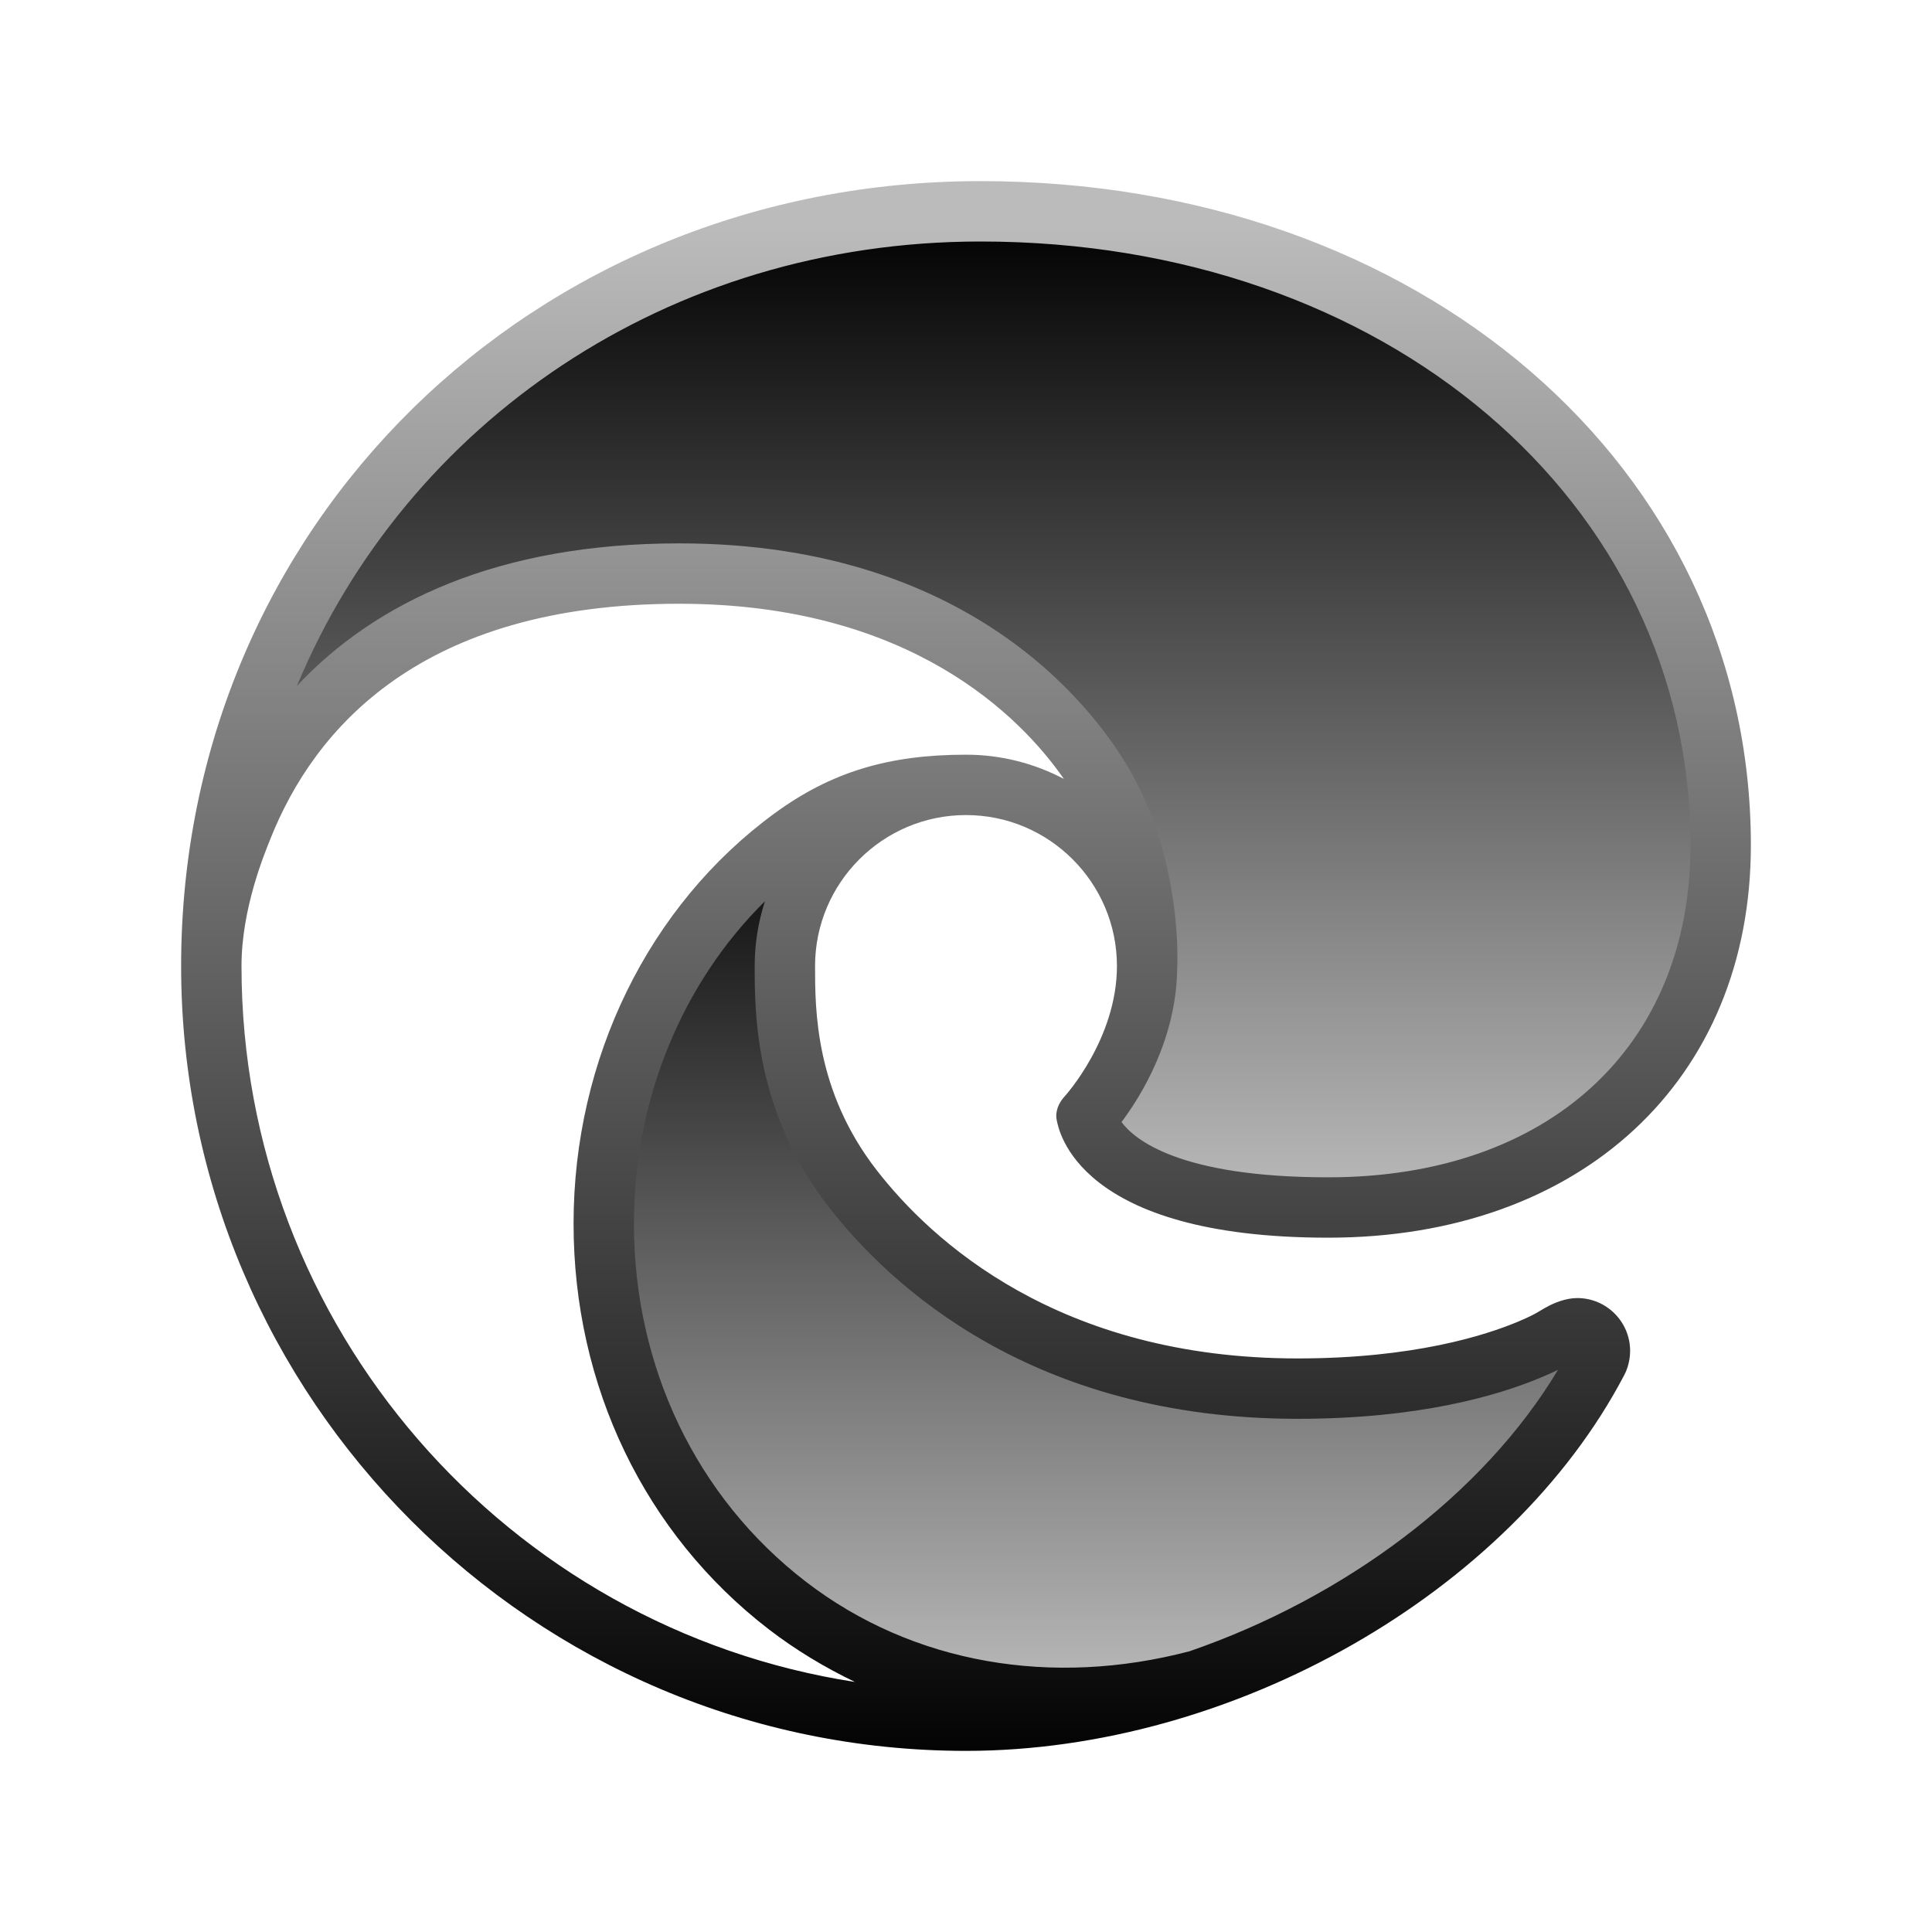
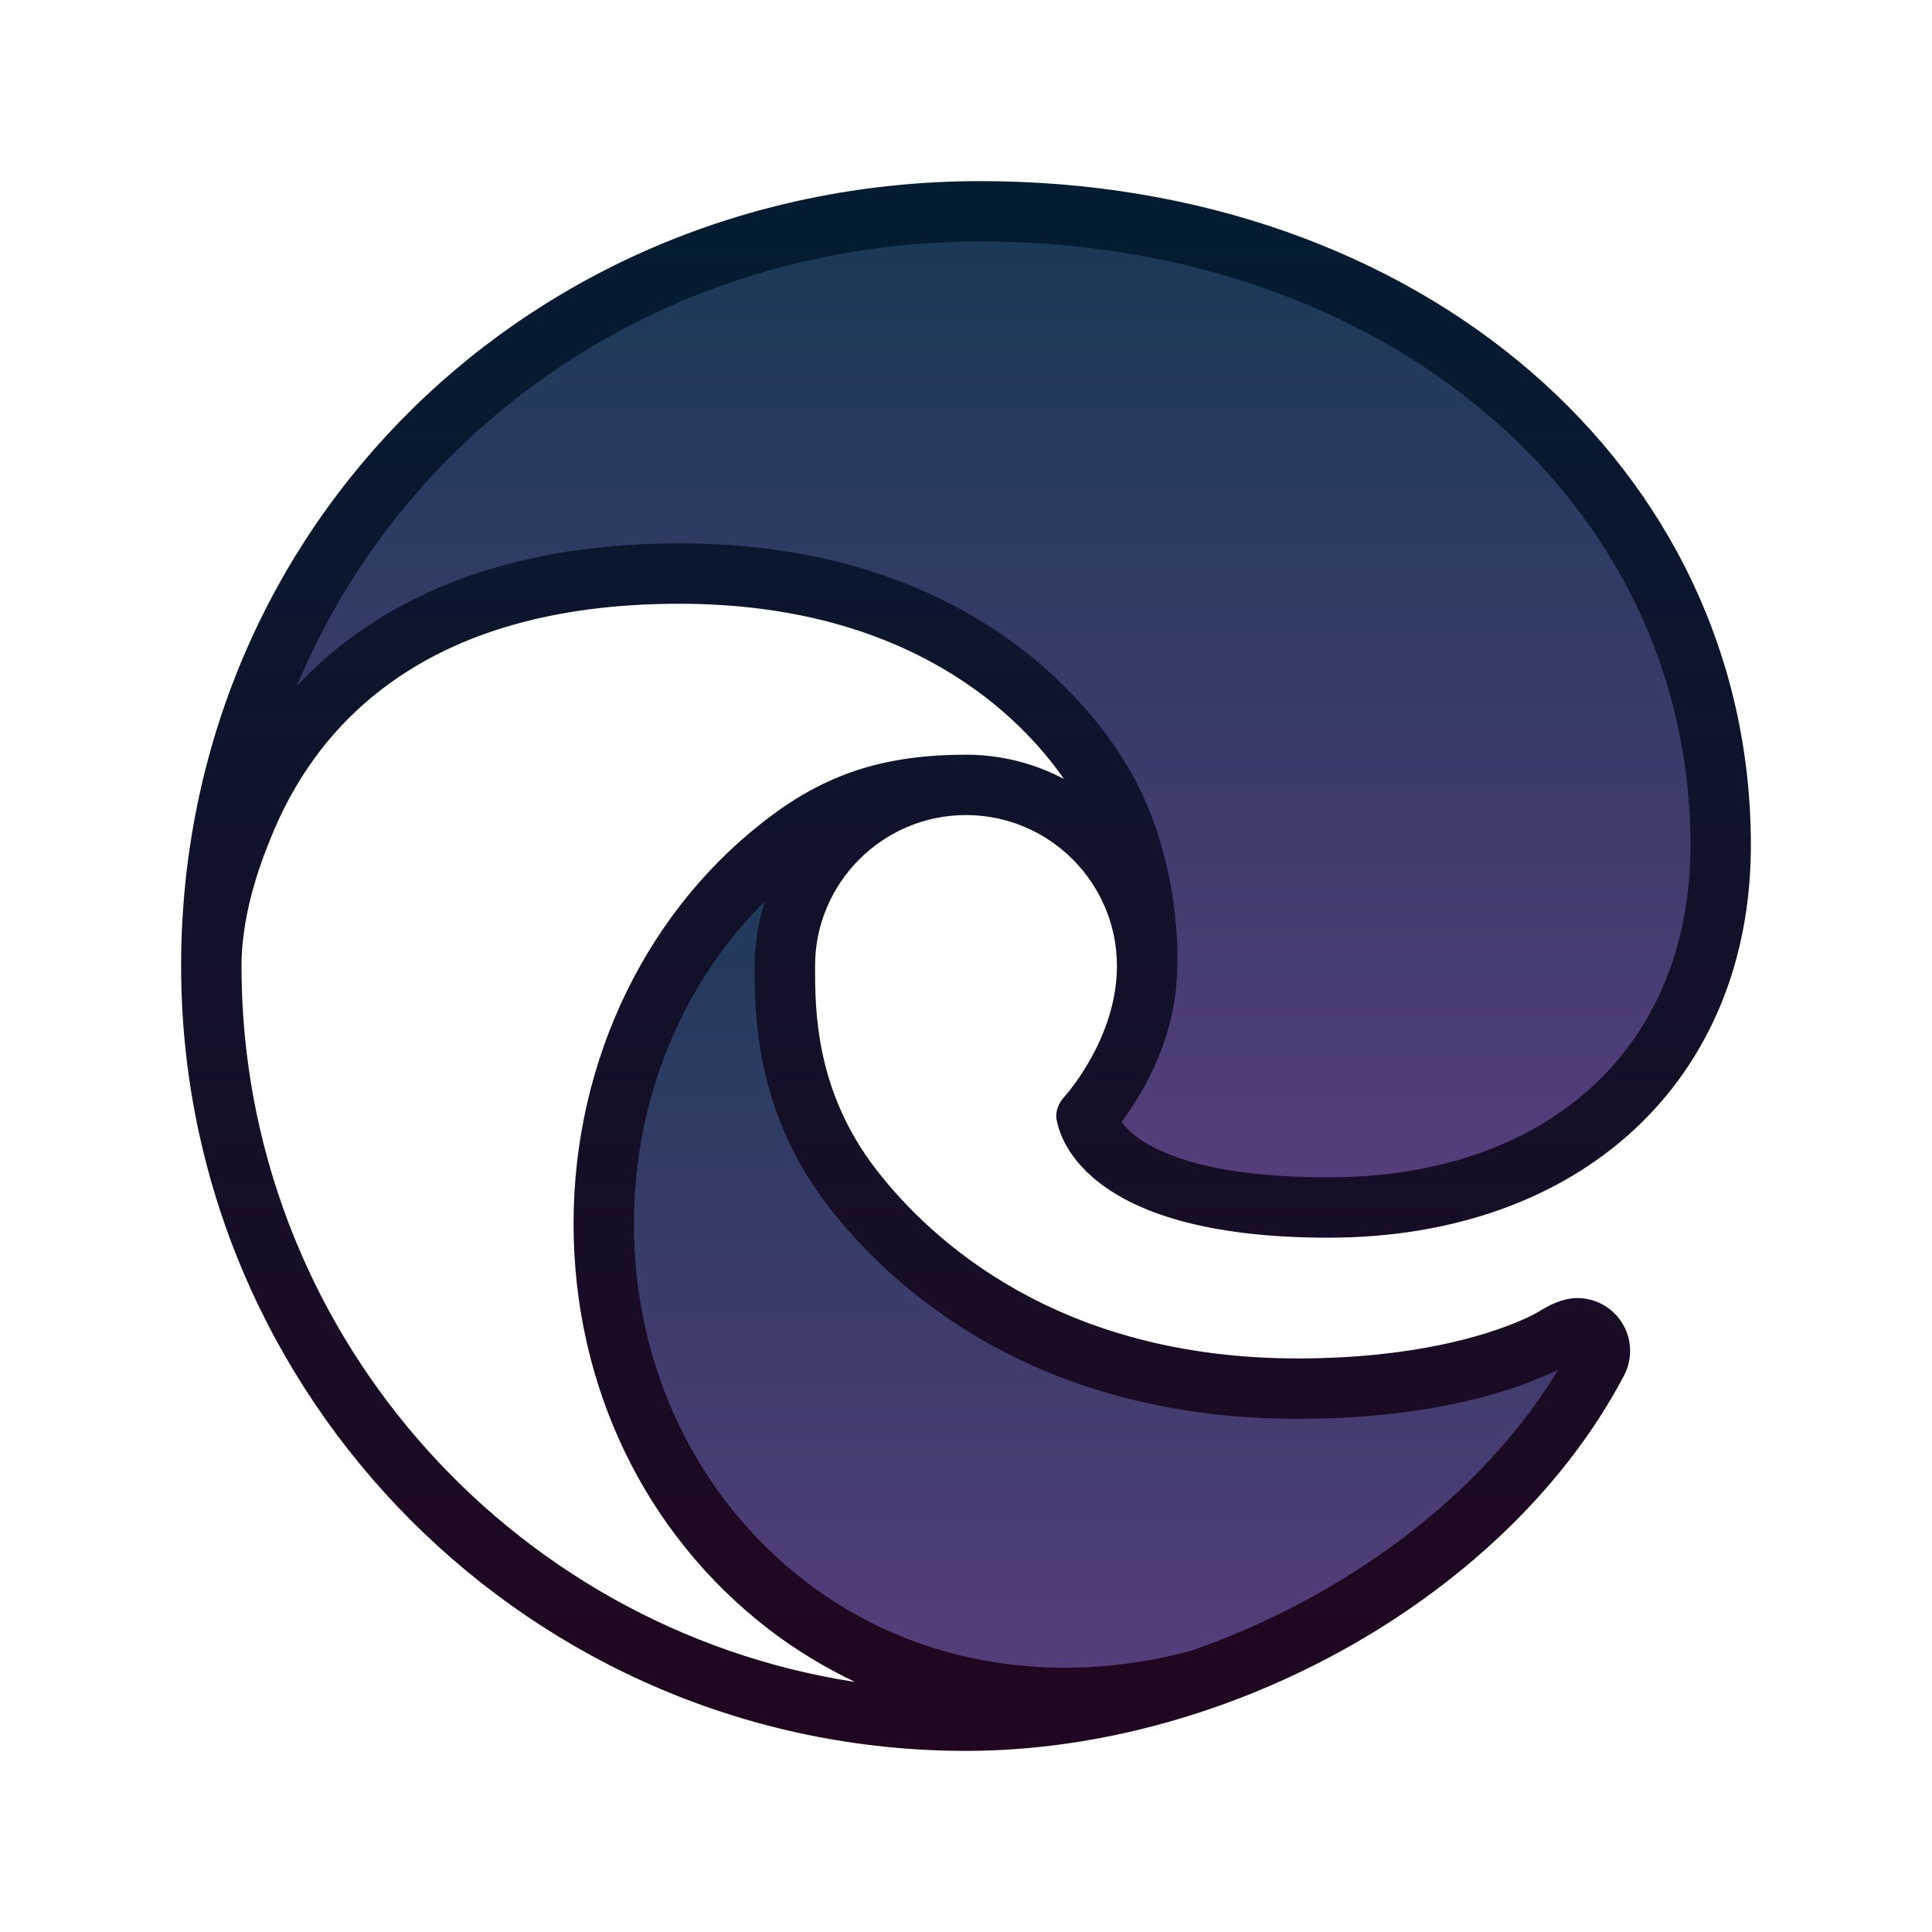
<svg xmlns="http://www.w3.org/2000/svg" version="1.1" id="Layer_1" x="0px" y="0px" viewBox="0 0 64 64" style="enable-background:new 0 0 64 64;" xml:space="preserve">
  <linearGradient id="SVGID_1_" gradientUnits="userSpaceOnUse" x1="36.5" y1="40" x2="36.5" y2="9.654" gradientTransform="matrix(1 0 0 -1 0 66)">
-     <stop offset="0" style="stop-color:#000" />
-     <stop offset="1" style="stop-color:#bbb" />
+     <stop offset="0" style="stop-color:#183955" />
+     <stop offset="1" style="stop-color:#573E7C" />
  </linearGradient>
  <path style="fill:url(#SVGID_1_);" d="M52.25,44c-0.154,0-0.365,0.084-0.492,0.15c-0.331,0.173-0.345,0.241-1.073,0.548  C49.394,45.244,46.898,46,42.984,46c-6.93,0-11.859-2.922-14.734-6.625C26.055,36.548,26,33.625,26,32c0-3.314,2.686-6,6-6  c-2.125,0-3.873,0.378-5.75,1.75C23,30.125,20,34.521,20,40.532c0,10.09,8.703,17.391,18.522,15.521  c6.384-1.843,11.874-6.157,14.399-10.968c0,0,0.079-0.145,0.079-0.335C53,44.336,52.664,44,52.25,44z" />
  <linearGradient id="SVGID_2_" gradientUnits="userSpaceOnUse" x1="32.013" y1="59" x2="32.013" y2="26" gradientTransform="matrix(1 0 0 -1 0 66)">
-     <stop offset="0" style="stop-color:#000" />
-     <stop offset="1" style="stop-color:#bbb" />
+     <stop offset="0" style="stop-color:#183955" />
+     <stop offset="1" style="stop-color:#573E7C" />
  </linearGradient>
  <path style="fill:url(#SVGID_2_);" d="M32.479,7C18.372,7,7.543,17.657,7.025,31h0.109c0.66-5.379,4.328-12,15.366-12  c7.75,0,12.25,3.75,14.125,7.125C38.168,28.903,38,32,38,32c0,2.859-2,5-2,5s0.328,3,8,3c8,0,13-5,13-12C57,16,46.286,7,32.479,7z" />
  <linearGradient id="SVGID_3_" gradientUnits="userSpaceOnUse" x1="32" y1="6.943" x2="32" y2="58.468" gradientTransform="matrix(1 0 0 -1 0 66)">
-     <stop offset="0" style="stop-color:#000" />
-     <stop offset="1" style="stop-color:#bbb" />
+     <stop offset="0" style="stop-color:#220520" />
+     <stop offset="1" style="stop-color:#041C32" />
  </linearGradient>
  <path style="fill:url(#SVGID_3_);" d="M35.006,37.108C35.072,37.421,35.672,41,44,41c8.374,0,14-5.225,14-13  C58,15.458,47.028,6,32.479,6C17.631,6,6,17.421,6,32c0,14.337,11.663,26,26,26c8.849,0,18.02-5.236,21.798-12.435  C53.846,45.479,54,45.164,54,44.75c0-0.965-0.785-1.75-1.75-1.75c-0.391,0-0.766,0.166-0.954,0.264  c-0.124,0.065-0.212,0.118-0.3,0.171c-0.137,0.082-0.275,0.163-0.7,0.343C49.216,44.233,46.828,45,42.984,45  c-7.919,0-12.136-3.908-13.944-6.238C27,36.135,27,33.445,27,32c0-2.757,2.243-5,5-5s5,2.243,5,5c0,2.412-1.716,4.301-1.73,4.317  C35.07,36.53,34.945,36.824,35.006,37.108z M32.479,8C45.889,8,56,16.598,56,28c0,6.683-4.71,11-12,11  c-4.941,0-6.426-1.259-6.848-1.831c0.652-0.869,1.826-2.762,1.844-5.115h0.001c0.008-0.138,0.165-3.418-1.499-6.414  C36.504,23.848,32.479,18,22.5,18c-5.984,0-10.059,1.939-12.664,4.721C13.468,13.999,22.126,8,32.479,8z M27.46,39.988  C29.493,42.606,34.214,47,42.984,47c3.986,0,6.6-0.751,8.091-1.381c0.229-0.097,0.399-0.175,0.535-0.241  c-2.484,4.149-7.091,7.559-12.205,9.322c-4.533,1.191-9.154,0.432-12.716-2.309C23.074,49.608,21,45.286,21,40.532  c0-4.118,1.601-7.972,4.339-10.677C25.121,30.532,25,31.252,25,32C25,33.564,25,36.82,27.46,39.988z M25.66,26.942  C21.489,29.99,19,35.07,19,40.532c0,5.38,2.358,10.279,6.47,13.443c0.895,0.688,1.854,1.262,2.852,1.742  C16.828,53.942,8,43.983,8,32c0-1.922,0.779-3.76,0.953-4.2c1.45-3.657,4.988-7.8,13.547-7.8c7.68,0,11.334,3.775,12.742,5.802  C34.271,25.292,33.17,25,32,25C29.419,25,27.522,25.581,25.66,26.942z" />
</svg>
